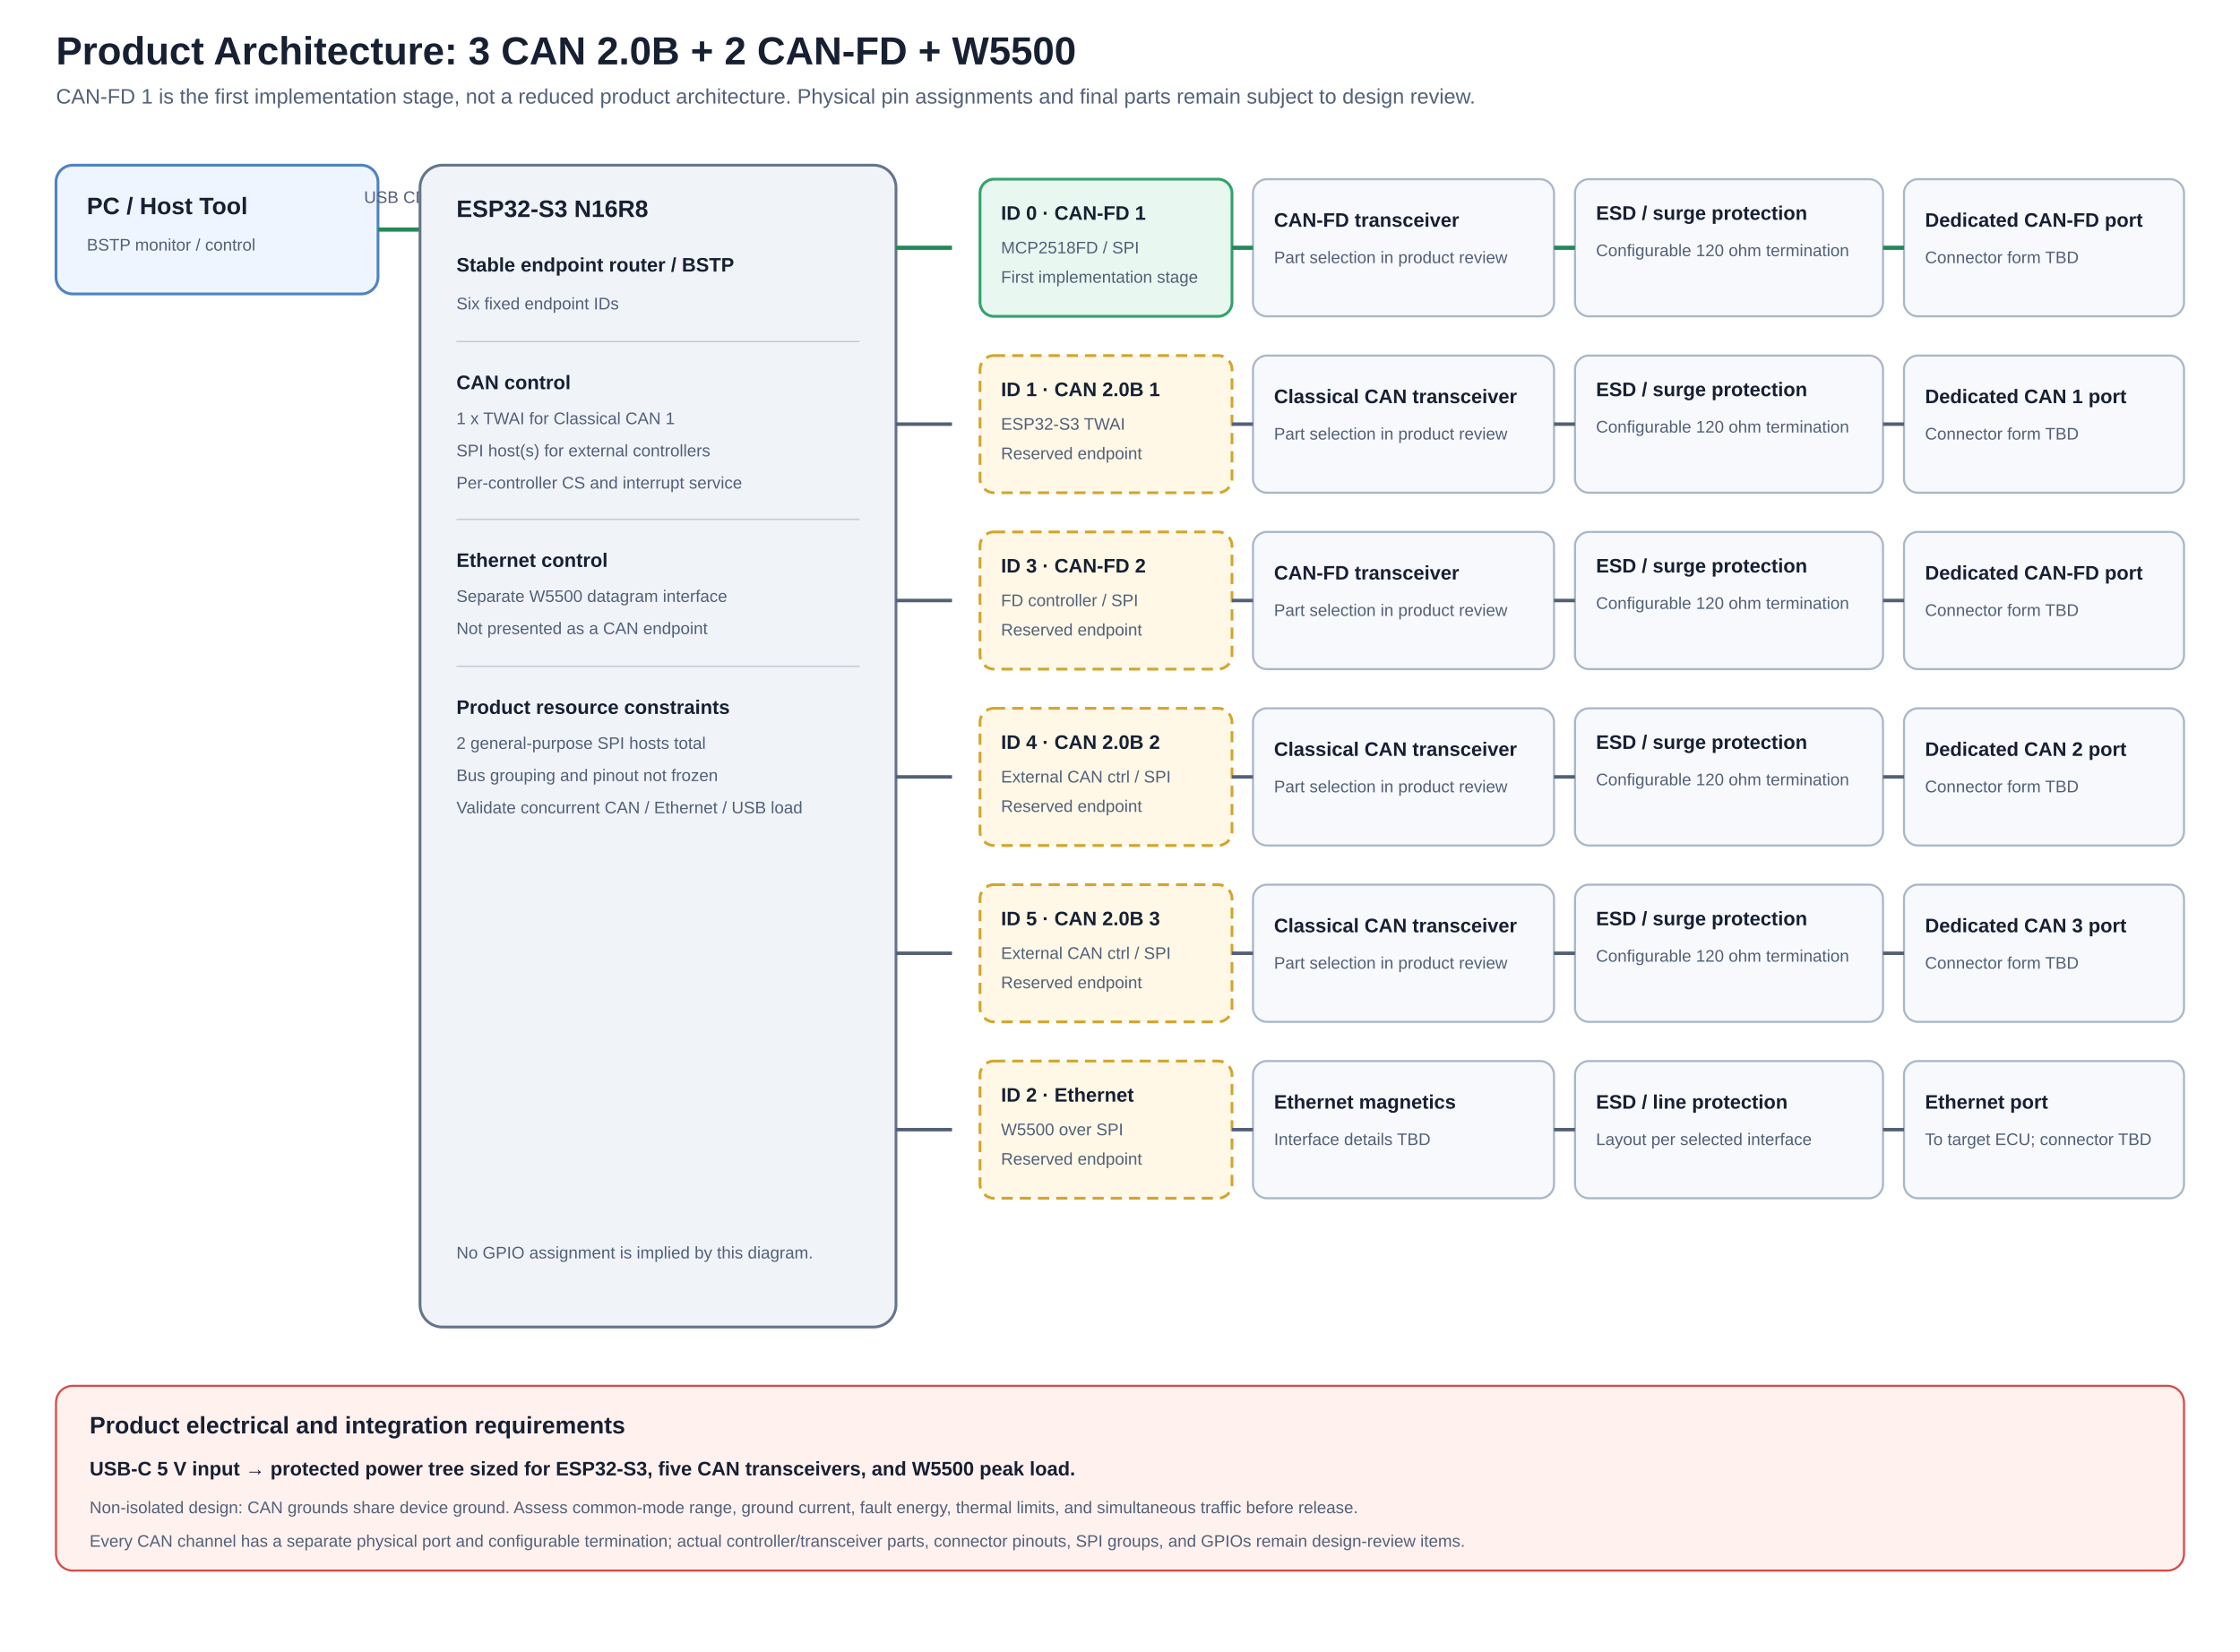
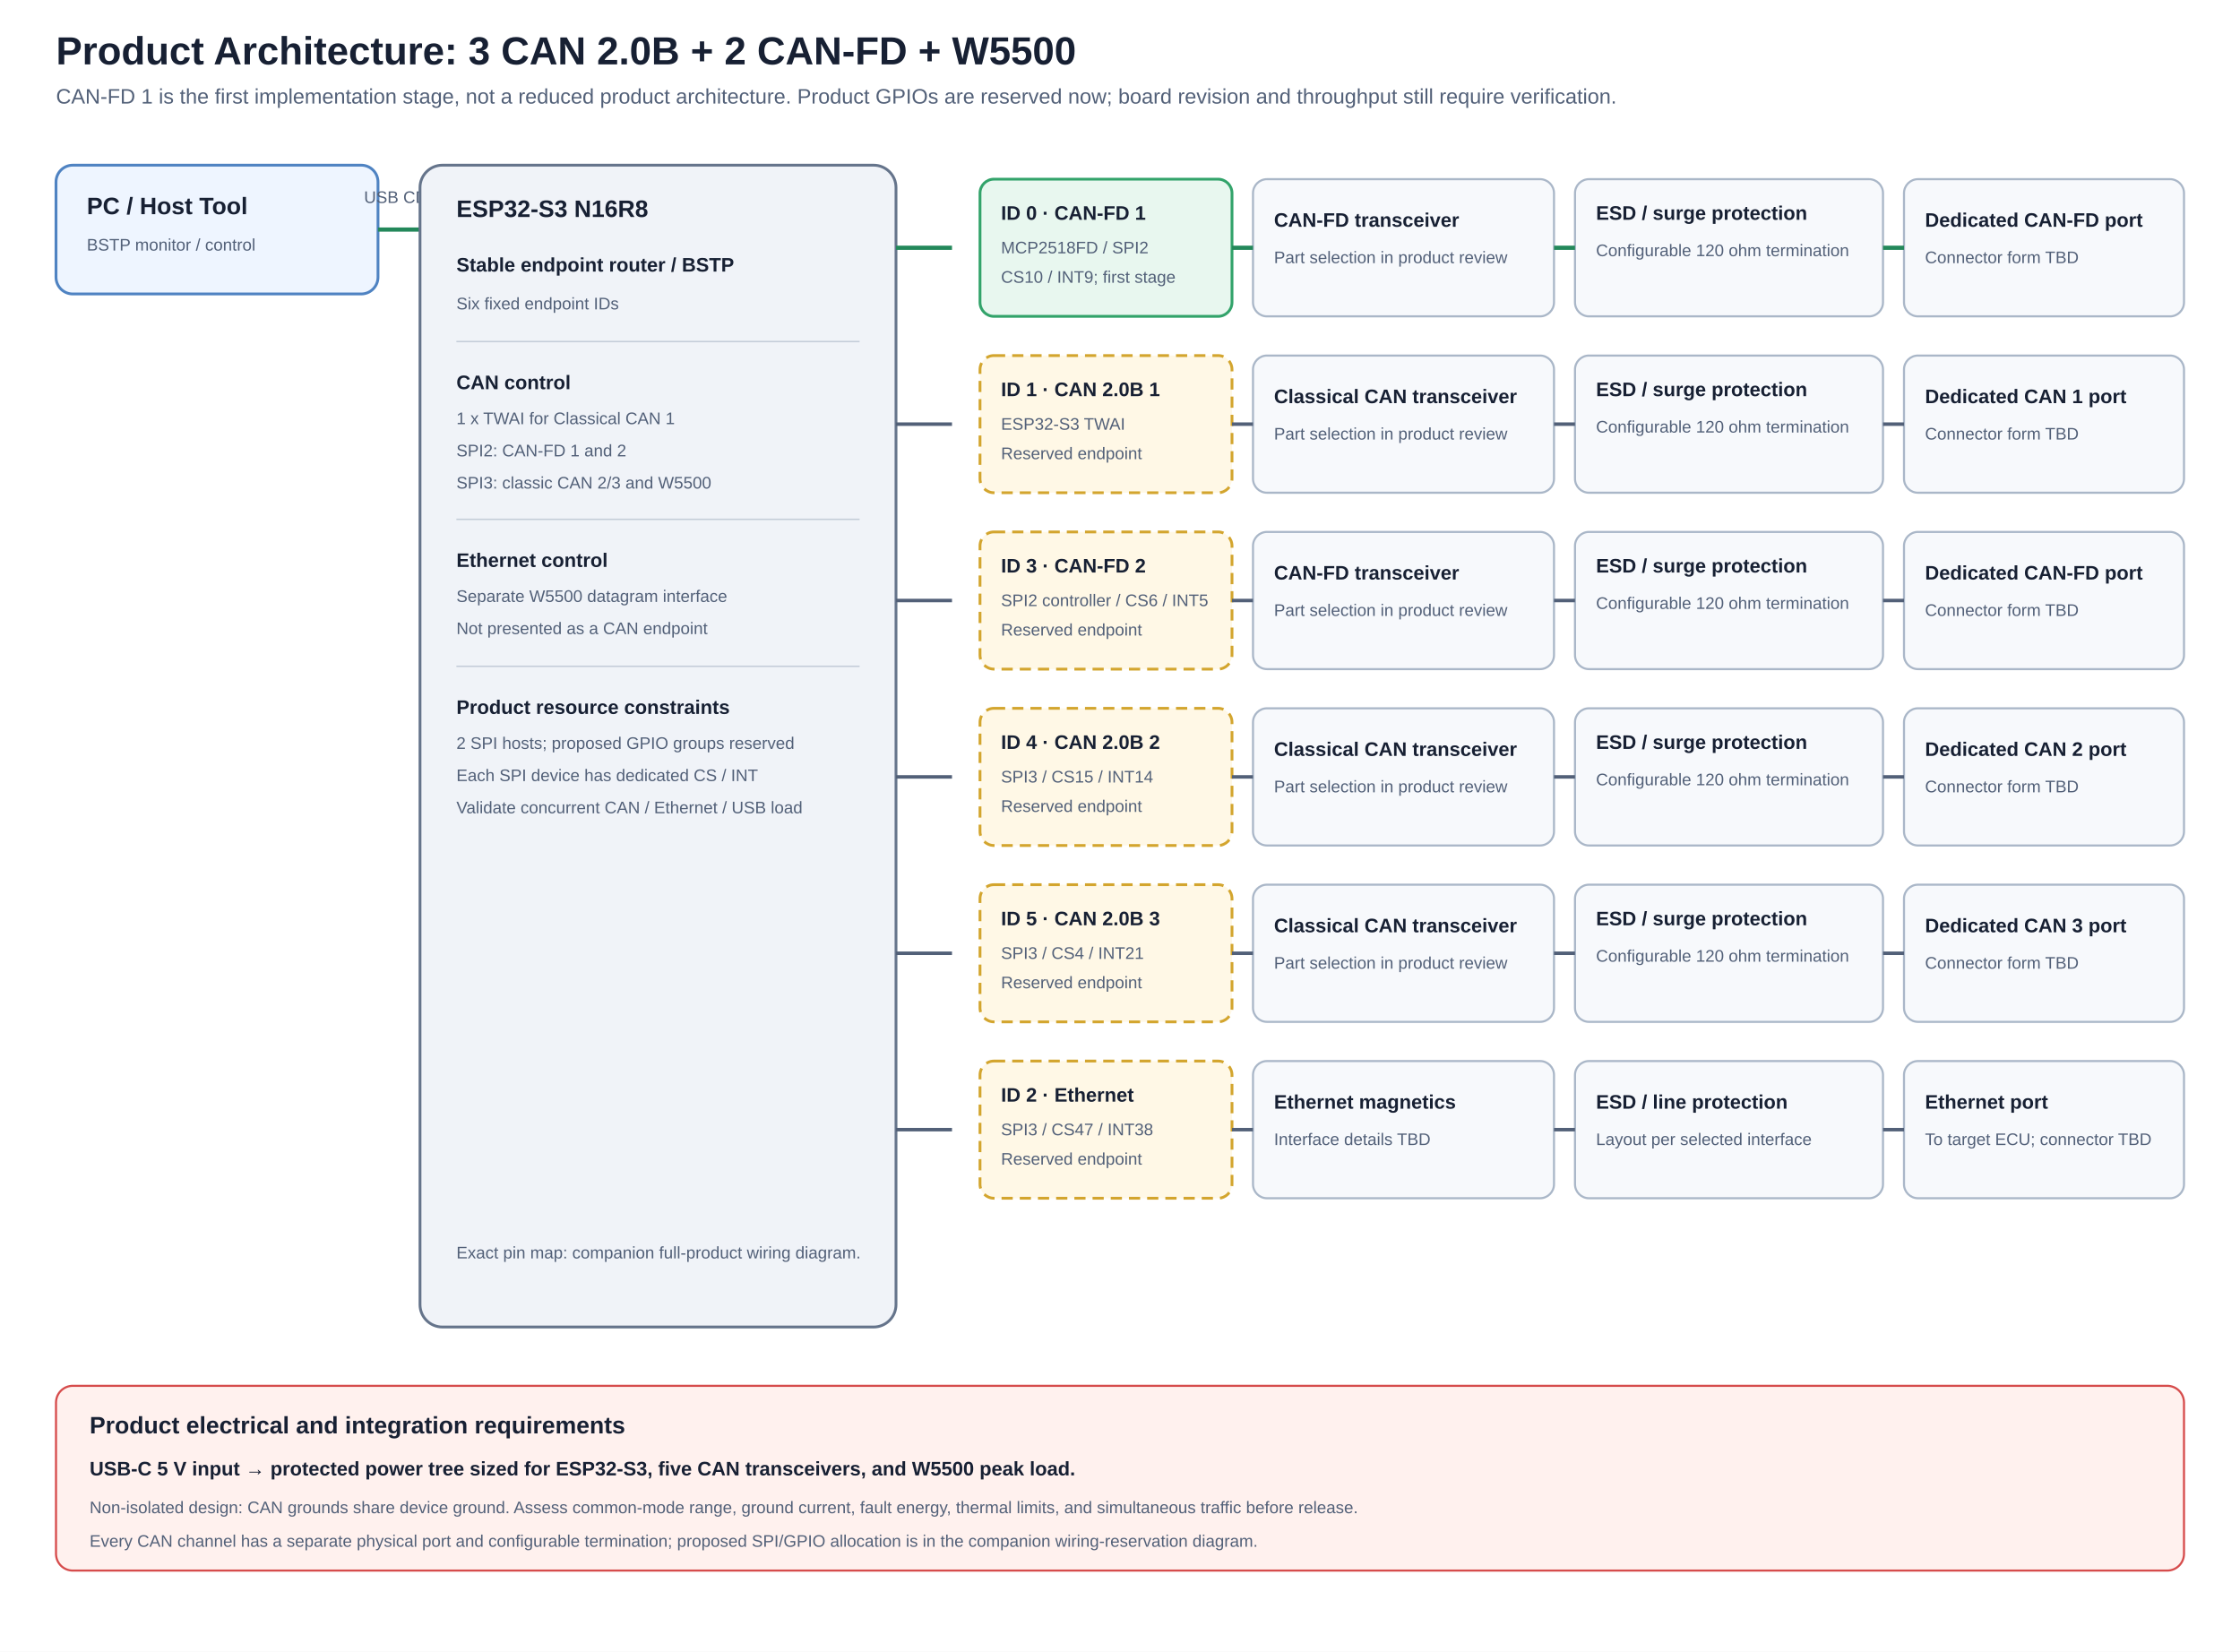
<svg xmlns="http://www.w3.org/2000/svg" width="1600" height="1180" viewBox="0 0 1600 1180" role="img" aria-labelledby="title description">
  <style>
    text { font-family: Arial, sans-serif; fill: #172033; }
    .title { font-size: 28px; font-weight: 700; }
    .subtitle { font-size: 15px; fill: #526078; }
    .head { font-size: 17px; font-weight: 700; }
    .label { font-size: 14px; font-weight: 600; }
    .small { font-size: 12px; fill: #526078; }
    .host { fill: #eef5ff; stroke: #4f83c2; stroke-width: 2; }
    .mcu { fill: #f0f3f8; stroke: #65748b; stroke-width: 2; }
    .active { fill: #e8f7ef; stroke: #32a36a; stroke-width: 2; }
    .reserved { fill: #fff8e6; stroke: #d3a52e; stroke-width: 2; stroke-dasharray: 8 5; }
    .physical { fill: #f7f9fc; stroke: #aab7c8; stroke-width: 1.5; }
    .power { fill: #fff1ee; stroke: #d64c4c; stroke-width: 1.5; }
    .wire { fill: none; stroke: #526078; stroke-width: 2.5; }
    .wire-active { fill: none; stroke: #23885a; stroke-width: 3; }
  </style>
  <rect width="1600" height="1180" fill="#ffffff" />
  <text x="40" y="46" class="title">Product Architecture: 3 CAN 2.0B + 2 CAN-FD + W5500</text>
-   <text x="40" y="74" class="subtitle">CAN-FD 1 is the first implementation stage, not a reduced product architecture. Physical pin assignments and final parts remain subject to design review.</text>
+   <text x="40" y="74" class="subtitle">CAN-FD 1 is the first implementation stage, not a reduced product architecture. Product GPIOs are reserved now; board revision and throughput still require verification.</text>
  <rect x="40" y="118" width="230" height="92" rx="12" class="host" />
  <text x="62" y="153" class="head">PC / Host Tool</text>
  <text x="62" y="179" class="small">BSTP monitor / control</text>
  <path d="M270 164 H300" class="wire-active" />
  <text x="260" y="145" class="small">USB CDC</text>
  <rect x="300" y="118" width="340" height="830" rx="16" class="mcu" />
  <text x="326" y="155" class="head">ESP32-S3 N16R8</text>
  <text x="326" y="194" class="label">Stable endpoint router / BSTP</text>
  <text x="326" y="221" class="small">Six fixed endpoint IDs</text>
  <line x1="326" y1="244" x2="614" y2="244" stroke="#c3ccd8" />
  <text x="326" y="278" class="label">CAN control</text>
  <text x="326" y="303" class="small">1 x TWAI for Classical CAN 1</text>
-   <text x="326" y="326" class="small">SPI host(s) for external controllers</text>
-   <text x="326" y="349" class="small">Per-controller CS and interrupt service</text>
+   <text x="326" y="326" class="small">SPI2: CAN-FD 1 and 2</text>
+   <text x="326" y="349" class="small">SPI3: classic CAN 2/3 and W5500</text>
  <line x1="326" y1="371" x2="614" y2="371" stroke="#c3ccd8" />
  <text x="326" y="405" class="label">Ethernet control</text>
  <text x="326" y="430" class="small">Separate W5500 datagram interface</text>
  <text x="326" y="453" class="small">Not presented as a CAN endpoint</text>
  <line x1="326" y1="476" x2="614" y2="476" stroke="#c3ccd8" />
  <text x="326" y="510" class="label">Product resource constraints</text>
-   <text x="326" y="535" class="small">2 general-purpose SPI hosts total</text>
-   <text x="326" y="558" class="small">Bus grouping and pinout not frozen</text>
+   <text x="326" y="535" class="small">2 SPI hosts; proposed GPIO groups reserved</text>
+   <text x="326" y="558" class="small">Each SPI device has dedicated CS / INT</text>
  <text x="326" y="581" class="small">Validate concurrent CAN / Ethernet / USB load</text>
-   <text x="326" y="899" class="small">No GPIO assignment is implied by this diagram.</text>
+   <text x="326" y="899" class="small">Exact pin map: companion full-product wiring diagram.</text>
  <path d="M640 177 H680" class="wire-active" />
  <path d="M640 303 H680" class="wire" />
  <path d="M640 429 H680" class="wire" />
  <path d="M640 555 H680" class="wire" />
  <path d="M640 681 H680" class="wire" />
  <path d="M640 807 H680" class="wire" />
  <g>
    <rect x="700" y="128" width="180" height="98" rx="10" class="active" />
    <text x="715" y="157" class="label">ID 0 · CAN-FD 1</text>
-     <text x="715" y="181" class="small">MCP2518FD / SPI</text>
-     <text x="715" y="202" class="small">First implementation stage</text>
+     <text x="715" y="181" class="small">MCP2518FD / SPI2</text>
+     <text x="715" y="202" class="small">CS10 / INT9; first stage</text>
    <rect x="895" y="128" width="215" height="98" rx="10" class="physical" />
    <text x="910" y="162" class="label">CAN-FD transceiver</text>
    <text x="910" y="188" class="small">Part selection in product review</text>
    <rect x="1125" y="128" width="220" height="98" rx="10" class="physical" />
    <text x="1140" y="157" class="label">ESD / surge protection</text>
    <text x="1140" y="183" class="small">Configurable 120 ohm termination</text>
    <rect x="1360" y="128" width="200" height="98" rx="10" class="physical" />
    <text x="1375" y="162" class="label">Dedicated CAN-FD port</text>
    <text x="1375" y="188" class="small">Connector form TBD</text>
    <path d="M880 177 H895 M1110 177 H1125 M1345 177 H1360" class="wire-active" />
  </g>
  <g>
    <rect x="700" y="254" width="180" height="98" rx="10" class="reserved" />
    <text x="715" y="283" class="label">ID 1 · CAN 2.0B 1</text>
    <text x="715" y="307" class="small">ESP32-S3 TWAI</text>
    <text x="715" y="328" class="small">Reserved endpoint</text>
    <rect x="895" y="254" width="215" height="98" rx="10" class="physical" />
    <text x="910" y="288" class="label">Classical CAN transceiver</text>
    <text x="910" y="314" class="small">Part selection in product review</text>
    <rect x="1125" y="254" width="220" height="98" rx="10" class="physical" />
    <text x="1140" y="283" class="label">ESD / surge protection</text>
    <text x="1140" y="309" class="small">Configurable 120 ohm termination</text>
    <rect x="1360" y="254" width="200" height="98" rx="10" class="physical" />
    <text x="1375" y="288" class="label">Dedicated CAN 1 port</text>
    <text x="1375" y="314" class="small">Connector form TBD</text>
    <path d="M880 303 H895 M1110 303 H1125 M1345 303 H1360" class="wire" />
  </g>
  <g>
    <rect x="700" y="380" width="180" height="98" rx="10" class="reserved" />
    <text x="715" y="409" class="label">ID 3 · CAN-FD 2</text>
-     <text x="715" y="433" class="small">FD controller / SPI</text>
+     <text x="715" y="433" class="small">SPI2 controller / CS6 / INT5</text>
    <text x="715" y="454" class="small">Reserved endpoint</text>
    <rect x="895" y="380" width="215" height="98" rx="10" class="physical" />
    <text x="910" y="414" class="label">CAN-FD transceiver</text>
    <text x="910" y="440" class="small">Part selection in product review</text>
    <rect x="1125" y="380" width="220" height="98" rx="10" class="physical" />
    <text x="1140" y="409" class="label">ESD / surge protection</text>
    <text x="1140" y="435" class="small">Configurable 120 ohm termination</text>
    <rect x="1360" y="380" width="200" height="98" rx="10" class="physical" />
    <text x="1375" y="414" class="label">Dedicated CAN-FD port</text>
    <text x="1375" y="440" class="small">Connector form TBD</text>
    <path d="M880 429 H895 M1110 429 H1125 M1345 429 H1360" class="wire" />
  </g>
  <g>
    <rect x="700" y="506" width="180" height="98" rx="10" class="reserved" />
    <text x="715" y="535" class="label">ID 4 · CAN 2.0B 2</text>
-     <text x="715" y="559" class="small">External CAN ctrl / SPI</text>
+     <text x="715" y="559" class="small">SPI3 / CS15 / INT14</text>
    <text x="715" y="580" class="small">Reserved endpoint</text>
    <rect x="895" y="506" width="215" height="98" rx="10" class="physical" />
    <text x="910" y="540" class="label">Classical CAN transceiver</text>
    <text x="910" y="566" class="small">Part selection in product review</text>
    <rect x="1125" y="506" width="220" height="98" rx="10" class="physical" />
    <text x="1140" y="535" class="label">ESD / surge protection</text>
    <text x="1140" y="561" class="small">Configurable 120 ohm termination</text>
    <rect x="1360" y="506" width="200" height="98" rx="10" class="physical" />
    <text x="1375" y="540" class="label">Dedicated CAN 2 port</text>
    <text x="1375" y="566" class="small">Connector form TBD</text>
    <path d="M880 555 H895 M1110 555 H1125 M1345 555 H1360" class="wire" />
  </g>
  <g>
    <rect x="700" y="632" width="180" height="98" rx="10" class="reserved" />
    <text x="715" y="661" class="label">ID 5 · CAN 2.0B 3</text>
-     <text x="715" y="685" class="small">External CAN ctrl / SPI</text>
+     <text x="715" y="685" class="small">SPI3 / CS4 / INT21</text>
    <text x="715" y="706" class="small">Reserved endpoint</text>
    <rect x="895" y="632" width="215" height="98" rx="10" class="physical" />
    <text x="910" y="666" class="label">Classical CAN transceiver</text>
    <text x="910" y="692" class="small">Part selection in product review</text>
    <rect x="1125" y="632" width="220" height="98" rx="10" class="physical" />
    <text x="1140" y="661" class="label">ESD / surge protection</text>
    <text x="1140" y="687" class="small">Configurable 120 ohm termination</text>
    <rect x="1360" y="632" width="200" height="98" rx="10" class="physical" />
    <text x="1375" y="666" class="label">Dedicated CAN 3 port</text>
    <text x="1375" y="692" class="small">Connector form TBD</text>
    <path d="M880 681 H895 M1110 681 H1125 M1345 681 H1360" class="wire" />
  </g>
  <g>
    <rect x="700" y="758" width="180" height="98" rx="10" class="reserved" />
    <text x="715" y="787" class="label">ID 2 · Ethernet</text>
-     <text x="715" y="811" class="small">W5500 over SPI</text>
+     <text x="715" y="811" class="small">SPI3 / CS47 / INT38</text>
    <text x="715" y="832" class="small">Reserved endpoint</text>
    <rect x="895" y="758" width="215" height="98" rx="10" class="physical" />
    <text x="910" y="792" class="label">Ethernet magnetics</text>
    <text x="910" y="818" class="small">Interface details TBD</text>
    <rect x="1125" y="758" width="220" height="98" rx="10" class="physical" />
    <text x="1140" y="792" class="label">ESD / line protection</text>
    <text x="1140" y="818" class="small">Layout per selected interface</text>
    <rect x="1360" y="758" width="200" height="98" rx="10" class="physical" />
    <text x="1375" y="792" class="label">Ethernet port</text>
    <text x="1375" y="818" class="small">To target ECU; connector TBD</text>
    <path d="M880 807 H895 M1110 807 H1125 M1345 807 H1360" class="wire" />
  </g>
  <rect x="40" y="990" width="1520" height="132" rx="12" class="power" />
  <text x="64" y="1024" class="head">Product electrical and integration requirements</text>
  <text x="64" y="1054" class="label">USB-C 5 V input → protected power tree sized for ESP32-S3, five CAN transceivers, and W5500 peak load.</text>
  <text x="64" y="1081" class="small">Non-isolated design: CAN grounds share device ground. Assess common-mode range, ground current, fault energy, thermal limits, and simultaneous traffic before release.</text>
-   <text x="64" y="1105" class="small">Every CAN channel has a separate physical port and configurable termination; actual controller/transceiver parts, connector pinouts, SPI groups, and GPIOs remain design-review items.</text>
+   <text x="64" y="1105" class="small">Every CAN channel has a separate physical port and configurable termination; proposed SPI/GPIO allocation is in the companion wiring-reservation diagram.</text>
</svg>
